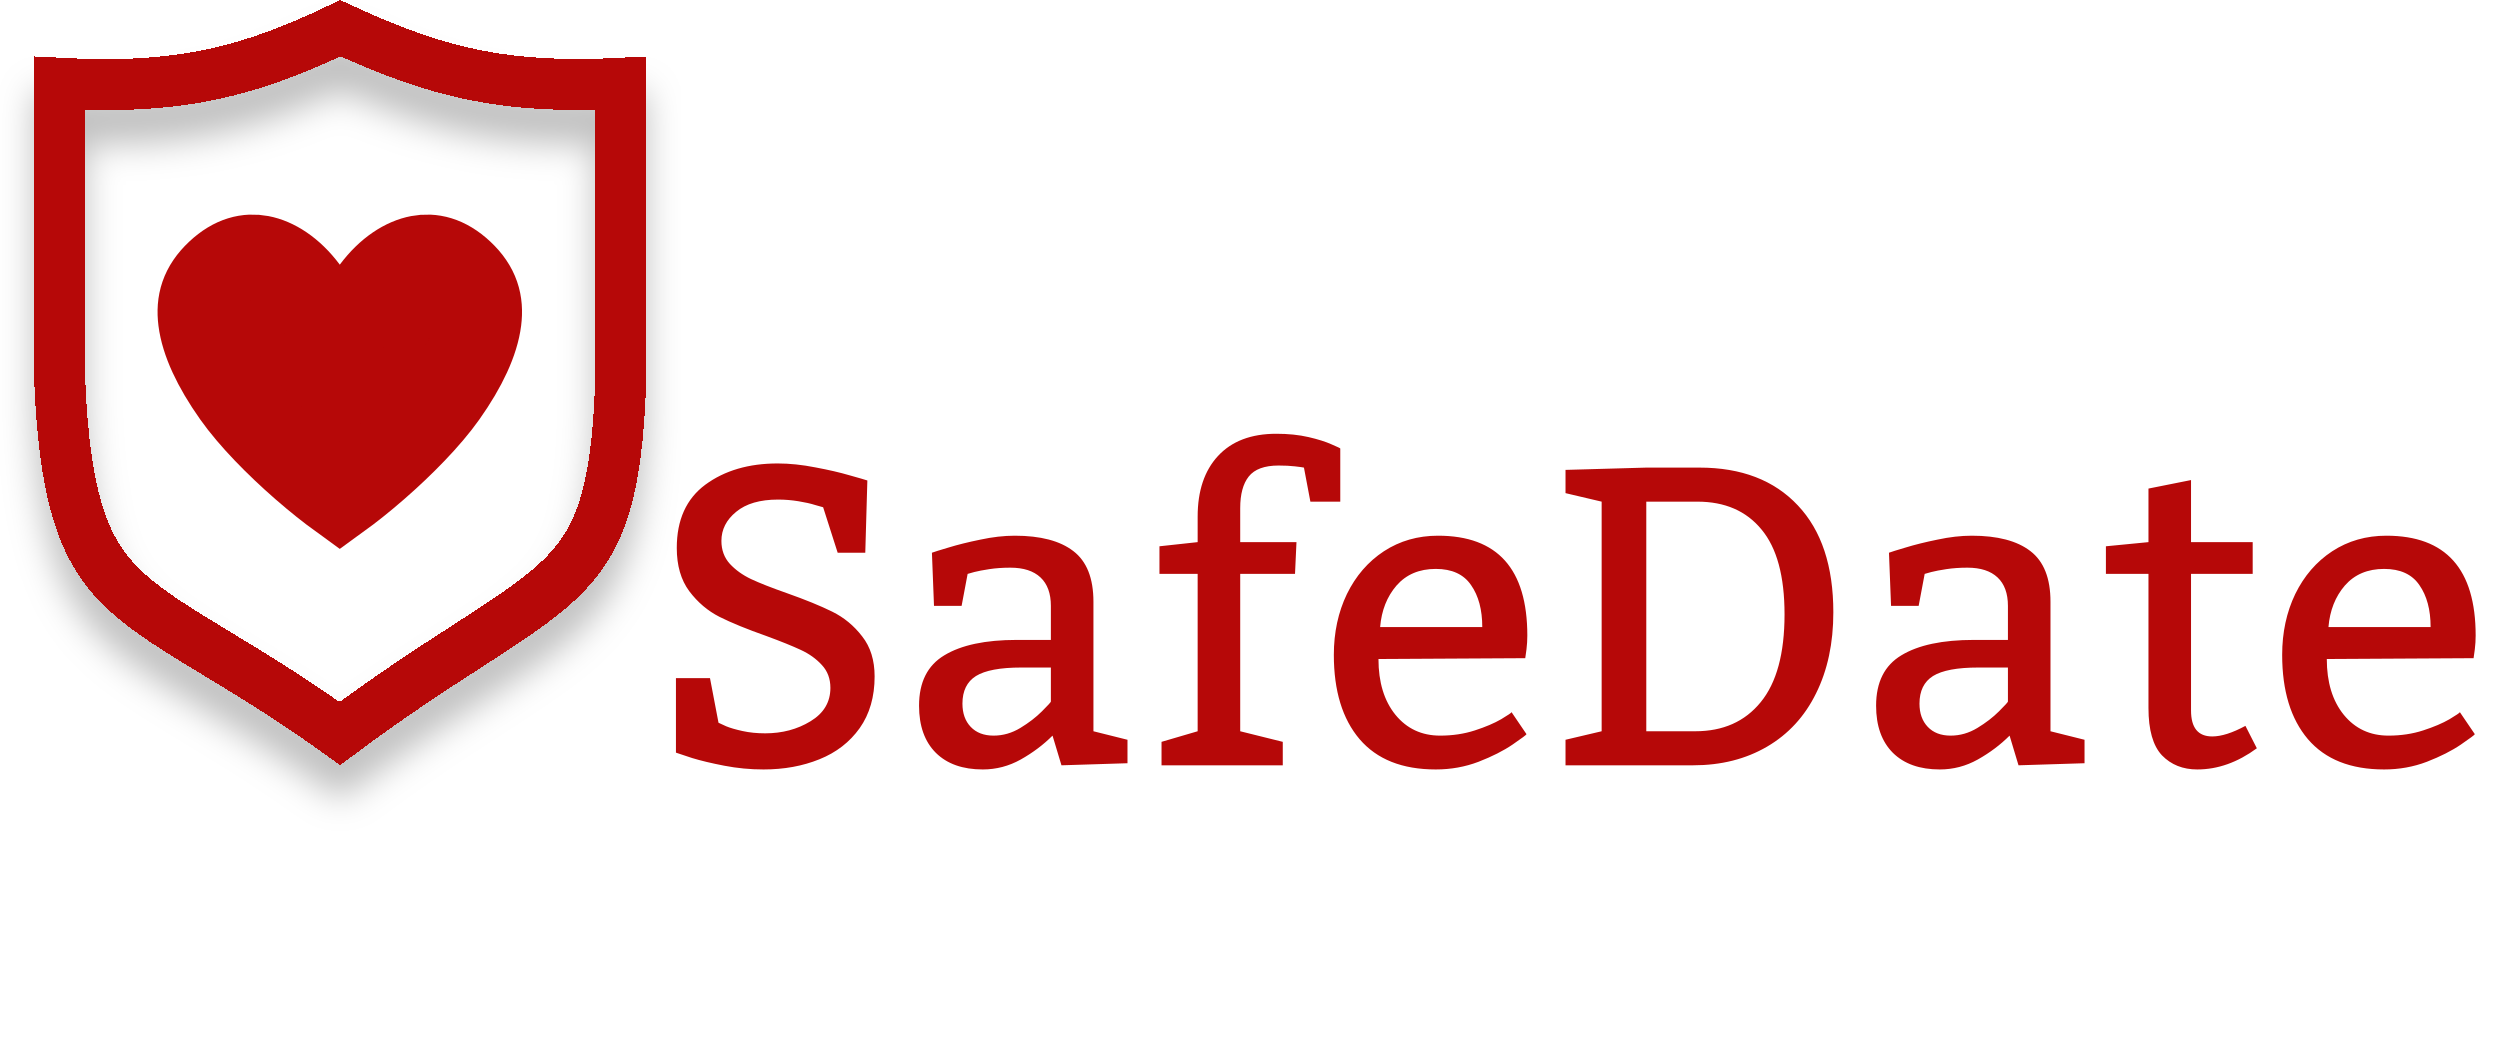
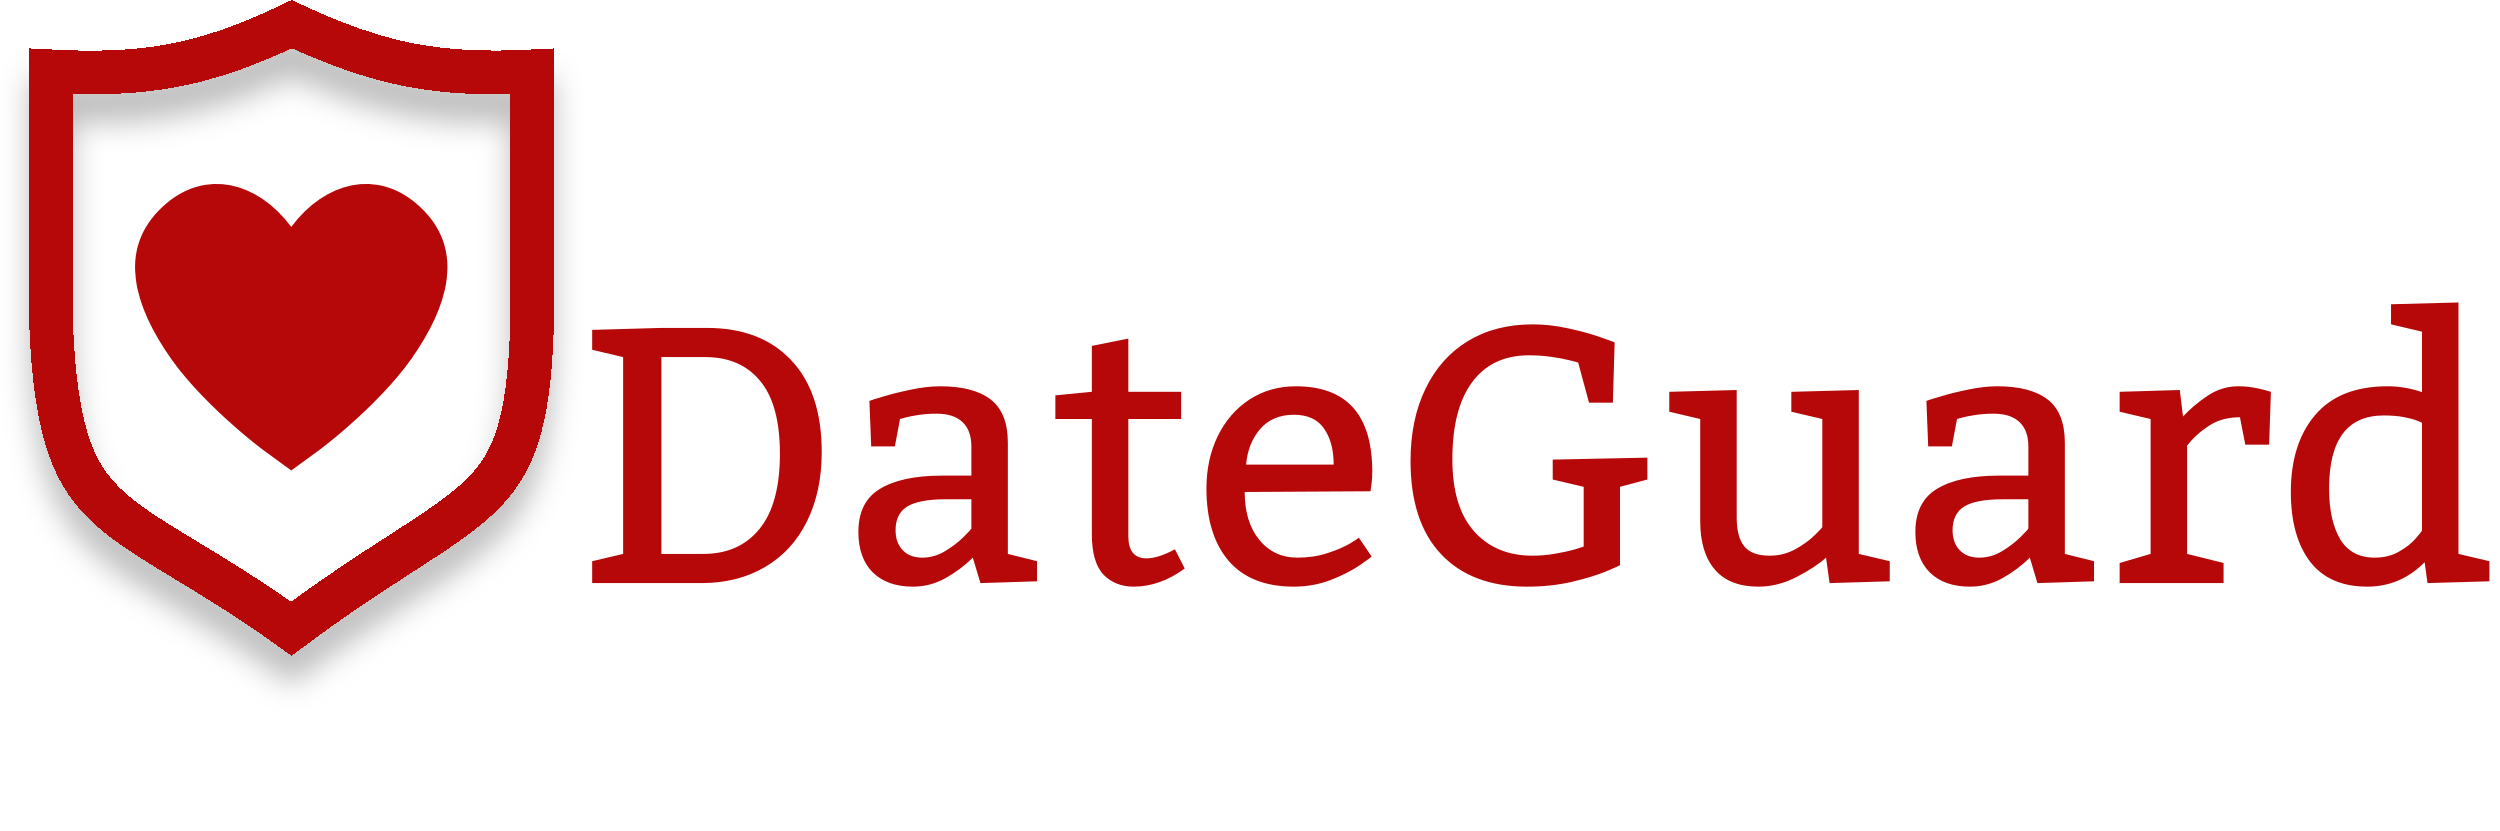
- <svg xmlns="http://www.w3.org/2000/svg" width="294" height="124" viewBox="0 0 294 124" fill="none">
+ <svg xmlns="http://www.w3.org/2000/svg" width="343" height="114" viewBox="0 0 343 114" fill="none">
  <g filter="url(#filter0_d_3_31)">
    <path d="M7 44.239V9.8C13.311 10.126 18.514 9.942 23.526 9.02C28.986 8.015 34.078 6.16 40.024 3.321C45.852 6.007 50.851 7.865 56.267 8.911C61.279 9.88 66.529 10.13 73 9.801V44.258C72.816 51.457 72.138 56.361 70.932 60.021C69.757 63.587 68.05 66.063 65.591 68.359C63.026 70.754 59.675 72.935 55.049 75.922L54.968 75.975C50.834 78.645 45.854 81.861 39.968 86.263C34.342 82.216 29.523 79.296 25.487 76.852L25.45 76.829C20.913 74.081 17.588 72.052 14.997 69.705C10.21 65.368 7.59 59.641 7 44.239Z" stroke="#B60808" stroke-width="6" shape-rendering="crispEdges" />
  </g>
  <path d="M35.953 34.116L39.959 39.481L43.966 34.116C45.704 31.788 47.665 30.628 49.286 30.323C50.734 30.051 52.421 30.349 54.25 32.068C56.103 33.809 56.587 35.585 56.324 37.685C56.021 40.096 54.672 43.075 52.292 46.439C50.367 49.159 47.306 52.267 44.259 54.924C42.589 56.38 41.1 57.548 39.959 58.375C38.819 57.548 37.33 56.38 35.66 54.924C32.613 52.267 29.552 49.159 27.628 46.439C25.247 43.075 23.898 40.096 23.596 37.685C23.332 35.585 23.817 33.809 25.669 32.068C27.498 30.349 29.185 30.051 30.633 30.323C32.254 30.628 34.215 31.788 35.953 34.116Z" fill="#B60808" stroke="#B60808" stroke-width="10" />
-   <path d="M84.496 84.995C84.626 85.06 84.927 85.199 85.399 85.41C85.871 85.606 86.514 85.793 87.328 85.972C88.142 86.151 89.029 86.24 89.989 86.24C91.991 86.24 93.765 85.768 95.311 84.824C96.874 83.88 97.655 82.57 97.655 80.894C97.655 79.819 97.322 78.924 96.654 78.208C95.987 77.476 95.157 76.882 94.164 76.426C93.188 75.97 91.837 75.425 90.111 74.79C87.849 73.993 86.018 73.244 84.618 72.544C83.235 71.844 82.046 70.835 81.054 69.517C80.077 68.198 79.589 66.505 79.589 64.439C79.589 61.134 80.712 58.652 82.958 56.992C85.22 55.332 88.052 54.502 91.454 54.502C92.854 54.502 94.335 54.657 95.897 54.966C97.46 55.259 98.795 55.568 99.901 55.894C101.008 56.203 101.708 56.406 102.001 56.504L101.757 65H98.51L96.801 59.653C96.671 59.621 96.353 59.531 95.849 59.385C95.344 59.222 94.693 59.075 93.895 58.945C93.098 58.815 92.3 58.75 91.503 58.75C89.371 58.75 87.727 59.23 86.571 60.19C85.416 61.134 84.838 62.274 84.838 63.608C84.838 64.683 85.171 65.586 85.839 66.318C86.506 67.034 87.336 67.629 88.329 68.101C89.338 68.573 90.746 69.126 92.553 69.761C94.717 70.526 96.492 71.25 97.875 71.934C99.258 72.617 100.43 73.586 101.391 74.839C102.367 76.076 102.855 77.647 102.855 79.551C102.855 81.943 102.27 83.97 101.098 85.63C99.926 87.274 98.347 88.495 96.361 89.292C94.392 90.09 92.203 90.488 89.794 90.488C88.231 90.488 86.693 90.342 85.18 90.049C83.666 89.756 82.405 89.455 81.395 89.145C80.403 88.82 79.768 88.608 79.491 88.511V79.746H83.495L84.496 84.995ZM109.594 65C109.854 64.902 110.505 64.699 111.547 64.39C112.605 64.064 113.85 63.755 115.282 63.462C116.715 63.153 118.065 62.998 119.335 62.998C122.362 62.998 124.657 63.6 126.22 64.805C127.799 66.009 128.588 67.995 128.588 70.762V85.996L132.592 86.997V89.756L124.828 90L123.778 86.509C122.704 87.583 121.459 88.519 120.043 89.316C118.643 90.098 117.154 90.488 115.575 90.488C113.215 90.488 111.376 89.837 110.058 88.535C108.739 87.217 108.08 85.37 108.08 82.993C108.08 80.226 109.073 78.249 111.059 77.061C113.044 75.856 115.884 75.254 119.579 75.254H123.583V71.25C123.583 69.785 123.176 68.67 122.362 67.905C121.549 67.14 120.368 66.758 118.822 66.758C117.927 66.758 117.105 66.815 116.356 66.929C115.608 67.043 115.014 67.157 114.574 67.27C114.151 67.384 113.891 67.458 113.793 67.49L113.085 71.25H109.838L109.594 65ZM120.092 78.501C117.618 78.501 115.844 78.835 114.77 79.502C113.712 80.169 113.183 81.252 113.183 82.749C113.183 83.888 113.508 84.8 114.159 85.483C114.81 86.167 115.705 86.509 116.845 86.509C117.951 86.509 119.001 86.208 119.994 85.606C120.987 85.003 121.833 84.352 122.533 83.652C123.233 82.953 123.583 82.57 123.583 82.505V78.501H120.092ZM140.844 60.752C140.844 57.725 141.641 55.348 143.236 53.623C144.848 51.882 147.134 51.011 150.097 51.011C151.496 51.011 152.758 51.141 153.881 51.401C155.004 51.662 155.907 51.947 156.591 52.256C157.274 52.549 157.616 52.712 157.616 52.744V58.994H154.101L153.344 54.99C153.214 54.958 152.864 54.909 152.294 54.844C151.741 54.779 151.098 54.746 150.365 54.746C148.705 54.746 147.533 55.177 146.85 56.04C146.182 56.886 145.849 58.123 145.849 59.751V63.755H152.465L152.294 67.49H145.849V85.996L150.854 87.241V90H136.596V87.241L140.844 85.996V67.49H136.352V64.243L140.844 63.755V60.752ZM162.108 77.5C162.108 80.234 162.776 82.424 164.11 84.067C165.445 85.695 167.195 86.509 169.359 86.509C170.824 86.509 172.183 86.305 173.437 85.898C174.69 85.492 175.723 85.052 176.537 84.58C177.351 84.092 177.758 83.815 177.758 83.75L179.516 86.338C179.516 86.403 178.97 86.81 177.88 87.559C176.806 88.291 175.471 88.966 173.876 89.585C172.297 90.187 170.621 90.488 168.847 90.488C164.908 90.488 161.921 89.3 159.887 86.924C157.868 84.547 156.859 81.243 156.859 77.012C156.859 74.375 157.372 71.991 158.397 69.858C159.439 67.726 160.888 66.05 162.743 64.829C164.615 63.608 166.739 62.998 169.115 62.998C176.114 62.998 179.613 66.912 179.613 74.741C179.613 75.278 179.581 75.815 179.516 76.353C179.451 76.89 179.402 77.24 179.369 77.402L162.108 77.5ZM174.315 73.74C174.315 71.706 173.876 70.062 172.997 68.809C172.134 67.539 170.751 66.904 168.847 66.904C166.91 66.904 165.372 67.555 164.232 68.857C163.109 70.159 162.466 71.787 162.304 73.74H174.315ZM188.354 58.994L184.105 57.993V55.259L193.603 54.99H199.853C204.784 54.99 208.642 56.471 211.425 59.434C214.208 62.38 215.6 66.571 215.6 72.007C215.6 75.636 214.924 78.81 213.573 81.528C212.239 84.246 210.318 86.338 207.812 87.803C205.305 89.268 202.408 90 199.12 90H184.105V86.997L188.354 85.996V58.994ZM199.364 85.996C202.636 85.996 205.199 84.857 207.055 82.578C208.926 80.299 209.862 76.857 209.862 72.251C209.862 67.759 208.959 64.43 207.152 62.266C205.362 60.085 202.847 58.994 199.608 58.994H193.603V85.996H199.364ZM222.143 65C222.403 64.902 223.054 64.699 224.096 64.39C225.154 64.064 226.399 63.755 227.831 63.462C229.263 63.153 230.614 62.998 231.884 62.998C234.911 62.998 237.206 63.6 238.769 64.805C240.347 66.009 241.137 67.995 241.137 70.762V85.996L245.141 86.997V89.756L237.377 90L236.327 86.509C235.253 87.583 234.008 88.519 232.592 89.316C231.192 90.098 229.703 90.488 228.124 90.488C225.764 90.488 223.925 89.837 222.606 88.535C221.288 87.217 220.629 85.37 220.629 82.993C220.629 80.226 221.622 78.249 223.607 77.061C225.593 75.856 228.433 75.254 232.128 75.254H236.132V71.25C236.132 69.785 235.725 68.67 234.911 67.905C234.097 67.14 232.917 66.758 231.371 66.758C230.476 66.758 229.654 66.815 228.905 66.929C228.157 67.043 227.562 67.157 227.123 67.27C226.7 67.384 226.439 67.458 226.342 67.49L225.634 71.25H222.387L222.143 65ZM232.641 78.501C230.167 78.501 228.393 78.835 227.318 79.502C226.26 80.169 225.731 81.252 225.731 82.749C225.731 83.888 226.057 84.8 226.708 85.483C227.359 86.167 228.254 86.509 229.394 86.509C230.5 86.509 231.55 86.208 232.543 85.606C233.536 85.003 234.382 84.352 235.082 83.652C235.782 82.953 236.132 82.57 236.132 82.505V78.501H232.641ZM264.916 67.49H257.665V83.555C257.665 85.589 258.495 86.606 260.155 86.606C261.229 86.606 262.532 86.191 264.062 85.361L265.404 87.998C263.142 89.658 260.806 90.488 258.397 90.488C256.705 90.488 255.321 89.935 254.247 88.828C253.189 87.705 252.66 85.85 252.66 83.262V67.49H247.655V64.243L252.66 63.755V57.456L257.665 56.455V63.755H264.916V67.49ZM273.632 77.5C273.632 80.234 274.299 82.424 275.634 84.067C276.968 85.695 278.718 86.509 280.883 86.509C282.348 86.509 283.707 86.305 284.96 85.898C286.213 85.492 287.247 85.052 288.061 84.58C288.874 84.092 289.281 83.815 289.281 83.75L291.039 86.338C291.039 86.403 290.494 86.81 289.403 87.559C288.329 88.291 286.994 88.966 285.399 89.585C283.821 90.187 282.144 90.488 280.37 90.488C276.431 90.488 273.445 89.3 271.41 86.924C269.392 84.547 268.383 81.243 268.383 77.012C268.383 74.375 268.896 71.991 269.921 69.858C270.963 67.726 272.411 66.05 274.267 64.829C276.138 63.608 278.262 62.998 280.639 62.998C287.637 62.998 291.137 66.912 291.137 74.741C291.137 75.278 291.104 75.815 291.039 76.353C290.974 76.89 290.925 77.24 290.893 77.402L273.632 77.5ZM285.839 73.74C285.839 71.706 285.399 70.062 284.521 68.809C283.658 67.539 282.274 66.904 280.37 66.904C278.433 66.904 276.895 67.555 275.756 68.857C274.633 70.159 273.99 71.787 273.827 73.74H285.839Z" fill="#B60808" />
+   <path d="M85.494 48.994L81.246 47.993V45.259L90.743 44.99H96.993C101.925 44.99 105.782 46.471 108.565 49.434C111.349 52.38 112.74 56.571 112.74 62.007C112.74 65.636 112.065 68.81 110.714 71.528C109.379 74.246 107.459 76.338 104.952 77.803C102.446 79.268 99.549 80 96.261 80H81.246V76.997L85.494 75.996V48.994ZM96.505 75.996C99.776 75.996 102.34 74.857 104.195 72.578C106.067 70.299 107.003 66.857 107.003 62.251C107.003 57.759 106.1 54.43 104.293 52.266C102.503 50.085 99.988 48.994 96.749 48.994H90.743V75.996H96.505ZM119.283 55C119.544 54.902 120.195 54.699 121.236 54.39C122.294 54.064 123.539 53.755 124.972 53.462C126.404 53.153 127.755 52.998 129.024 52.998C132.052 52.998 134.347 53.6 135.909 54.805C137.488 56.009 138.277 57.995 138.277 60.762V75.996L142.281 76.997V79.756L134.518 80L133.468 76.509C132.394 77.583 131.148 78.519 129.732 79.316C128.333 80.098 126.843 80.488 125.265 80.488C122.905 80.488 121.065 79.837 119.747 78.535C118.429 77.217 117.77 75.37 117.77 72.993C117.77 70.226 118.762 68.249 120.748 67.061C122.734 65.856 125.574 65.254 129.269 65.254H133.272V61.25C133.272 59.785 132.866 58.67 132.052 57.905C131.238 57.14 130.058 56.758 128.512 56.758C127.617 56.758 126.795 56.815 126.046 56.929C125.297 57.043 124.703 57.157 124.264 57.27C123.84 57.384 123.58 57.458 123.482 57.49L122.774 61.25H119.527L119.283 55ZM129.781 68.501C127.307 68.501 125.533 68.835 124.459 69.502C123.401 70.169 122.872 71.252 122.872 72.749C122.872 73.888 123.198 74.8 123.849 75.483C124.5 76.167 125.395 76.509 126.534 76.509C127.641 76.509 128.691 76.208 129.684 75.606C130.676 75.003 131.523 74.352 132.223 73.652C132.923 72.953 133.272 72.57 133.272 72.505V68.501H129.781ZM162.057 57.49H154.806V73.555C154.806 75.589 155.636 76.606 157.296 76.606C158.37 76.606 159.672 76.191 161.202 75.361L162.545 77.998C160.283 79.658 157.947 80.488 155.538 80.488C153.845 80.488 152.462 79.935 151.388 78.828C150.33 77.705 149.801 75.85 149.801 73.262V57.49H144.796V54.243L149.801 53.755V47.456L154.806 46.455V53.755H162.057V57.49ZM170.772 67.5C170.772 70.234 171.44 72.424 172.774 74.067C174.109 75.695 175.859 76.509 178.023 76.509C179.488 76.509 180.847 76.305 182.101 75.898C183.354 75.492 184.387 75.052 185.201 74.58C186.015 74.092 186.422 73.815 186.422 73.75L188.18 76.338C188.18 76.403 187.634 76.81 186.544 77.559C185.47 78.291 184.135 78.966 182.54 79.585C180.961 80.187 179.285 80.488 177.511 80.488C173.572 80.488 170.585 79.3 168.551 76.924C166.533 74.547 165.523 71.243 165.523 67.012C165.523 64.375 166.036 61.991 167.062 59.858C168.103 57.726 169.552 56.05 171.407 54.829C173.279 53.608 175.403 52.998 177.779 52.998C184.778 52.998 188.277 56.912 188.277 64.741C188.277 65.278 188.245 65.815 188.18 66.353C188.115 66.89 188.066 67.24 188.033 67.402L170.772 67.5ZM182.979 63.74C182.979 61.706 182.54 60.062 181.661 58.809C180.799 57.539 179.415 56.904 177.511 56.904C175.574 56.904 174.036 57.555 172.896 58.857C171.773 60.16 171.131 61.787 170.968 63.74H182.979ZM222.262 77.51C222.262 77.575 221.635 77.868 220.382 78.389C219.145 78.893 217.574 79.373 215.67 79.829C213.766 80.269 211.715 80.488 209.518 80.488C204.456 80.488 200.525 79.007 197.726 76.045C194.926 73.083 193.526 68.818 193.526 63.252C193.526 59.46 194.21 56.156 195.577 53.34C196.944 50.508 198.881 48.327 201.388 46.797C203.91 45.267 206.873 44.502 210.274 44.502C211.902 44.502 213.546 44.689 215.206 45.063C216.882 45.422 218.355 45.828 219.625 46.284C220.895 46.724 221.529 46.96 221.529 46.992L221.285 55.244H218.014L216.524 49.751C216.362 49.686 215.971 49.58 215.353 49.434C214.734 49.271 213.92 49.116 212.911 48.97C211.918 48.823 210.868 48.75 209.762 48.75C206.393 48.75 203.797 49.979 201.974 52.437C200.167 54.878 199.264 58.402 199.264 63.008C199.264 67.37 200.257 70.666 202.242 72.895C204.228 75.125 206.905 76.24 210.274 76.24C211.3 76.24 212.325 76.151 213.351 75.972C214.392 75.793 215.263 75.606 215.963 75.41C216.663 75.199 217.102 75.06 217.281 74.995V66.792L213.033 65.791V63.057L226.021 62.788V65.791L222.262 66.792V77.51ZM259.273 79.756L251.021 80L250.533 76.509C249.54 77.404 248.189 78.291 246.48 79.17C244.771 80.049 243.038 80.488 241.28 80.488C238.611 80.488 236.609 79.707 235.274 78.144C233.94 76.582 233.272 74.385 233.272 71.553V57.49L229.024 56.489V53.755L238.277 53.511V71.04C238.277 72.814 238.627 74.124 239.327 74.971C240.027 75.817 241.174 76.24 242.77 76.24C244.039 76.24 245.203 75.955 246.261 75.386C247.335 74.8 248.23 74.157 248.946 73.457C249.662 72.757 250.021 72.375 250.021 72.31V57.49L245.772 56.489V53.755L255.025 53.511V75.996L259.273 76.997V79.756ZM264.303 55C264.563 54.902 265.214 54.699 266.256 54.39C267.314 54.064 268.559 53.755 269.991 53.462C271.424 53.153 272.774 52.998 274.044 52.998C277.071 52.998 279.366 53.6 280.929 54.805C282.507 56.009 283.297 57.995 283.297 60.762V75.996L287.301 76.997V79.756L279.537 80L278.487 76.509C277.413 77.583 276.168 78.519 274.752 79.316C273.352 80.098 271.863 80.488 270.284 80.488C267.924 80.488 266.085 79.837 264.767 78.535C263.448 77.217 262.789 75.37 262.789 72.993C262.789 70.226 263.782 68.249 265.768 67.061C267.753 65.856 270.593 65.254 274.288 65.254H278.292V61.25C278.292 59.785 277.885 58.67 277.071 57.905C276.257 57.14 275.077 56.758 273.531 56.758C272.636 56.758 271.814 56.815 271.065 56.929C270.317 57.043 269.723 57.157 269.283 57.27C268.86 57.384 268.6 57.458 268.502 57.49L267.794 61.25H264.547L264.303 55ZM274.801 68.501C272.327 68.501 270.553 68.835 269.479 69.502C268.421 70.169 267.892 71.252 267.892 72.749C267.892 73.888 268.217 74.8 268.868 75.483C269.519 76.167 270.414 76.509 271.554 76.509C272.66 76.509 273.71 76.208 274.703 75.606C275.696 75.003 276.542 74.352 277.242 73.652C277.942 72.953 278.292 72.57 278.292 72.505V68.501H274.801ZM299.508 57.148C300.452 56.123 301.567 55.179 302.853 54.316C304.155 53.438 305.562 52.998 307.076 52.998C307.809 52.998 308.5 53.055 309.151 53.169C309.819 53.283 310.364 53.405 310.787 53.535C311.21 53.649 311.471 53.722 311.568 53.755L311.324 61.006H308.053L307.32 57.246C305.66 57.246 304.228 57.645 303.023 58.442C301.819 59.24 300.834 60.143 300.069 61.152V75.996L305.074 77.241V80H290.816V77.241L295.064 75.996V57.49L290.816 56.489V53.755L299.068 53.511L299.508 57.148ZM341.549 79.756L333.053 80L332.662 77.144C330.432 79.373 327.812 80.488 324.801 80.488C321.301 80.488 318.673 79.333 316.915 77.022C315.174 74.71 314.303 71.537 314.303 67.5C314.303 63.073 315.418 59.549 317.647 56.929C319.894 54.308 323.198 52.998 327.56 52.998C329.187 52.998 330.766 53.267 332.296 53.804V45.503L328.048 44.502V41.743L337.301 41.499V75.996L341.549 76.997V79.756ZM332.296 58.003C332.198 57.938 331.946 57.832 331.539 57.685C331.148 57.523 330.562 57.368 329.781 57.222C329 57.075 328.089 57.002 327.047 57.002C322.05 57.002 319.552 60.339 319.552 67.012C319.552 69.941 320.056 72.261 321.065 73.97C322.091 75.662 323.67 76.509 325.802 76.509C327.071 76.509 328.186 76.232 329.146 75.679C330.123 75.125 330.888 74.523 331.441 73.872C332.011 73.221 332.296 72.847 332.296 72.749V58.003Z" fill="#B60808" />
  <defs>
    <filter id="filter0_d_3_31" x="0" y="0" width="80" height="98" filterUnits="userSpaceOnUse" color-interpolation-filters="sRGB">
      <feFlood flood-opacity="0" result="BackgroundImageFix" />
      <feColorMatrix in="SourceAlpha" type="matrix" values="0 0 0 0 0 0 0 0 0 0 0 0 0 0 0 0 0 0 127 0" result="hardAlpha" />
      <feOffset dy="4" />
      <feGaussianBlur stdDeviation="2" />
      <feComposite in2="hardAlpha" operator="out" />
      <feColorMatrix type="matrix" values="0 0 0 0 0 0 0 0 0 0 0 0 0 0 0 0 0 0 0.25 0" />
      <feBlend mode="normal" in2="BackgroundImageFix" result="effect1_dropShadow_3_31" />
      <feBlend mode="normal" in="SourceGraphic" in2="effect1_dropShadow_3_31" result="shape" />
    </filter>
  </defs>
</svg>
